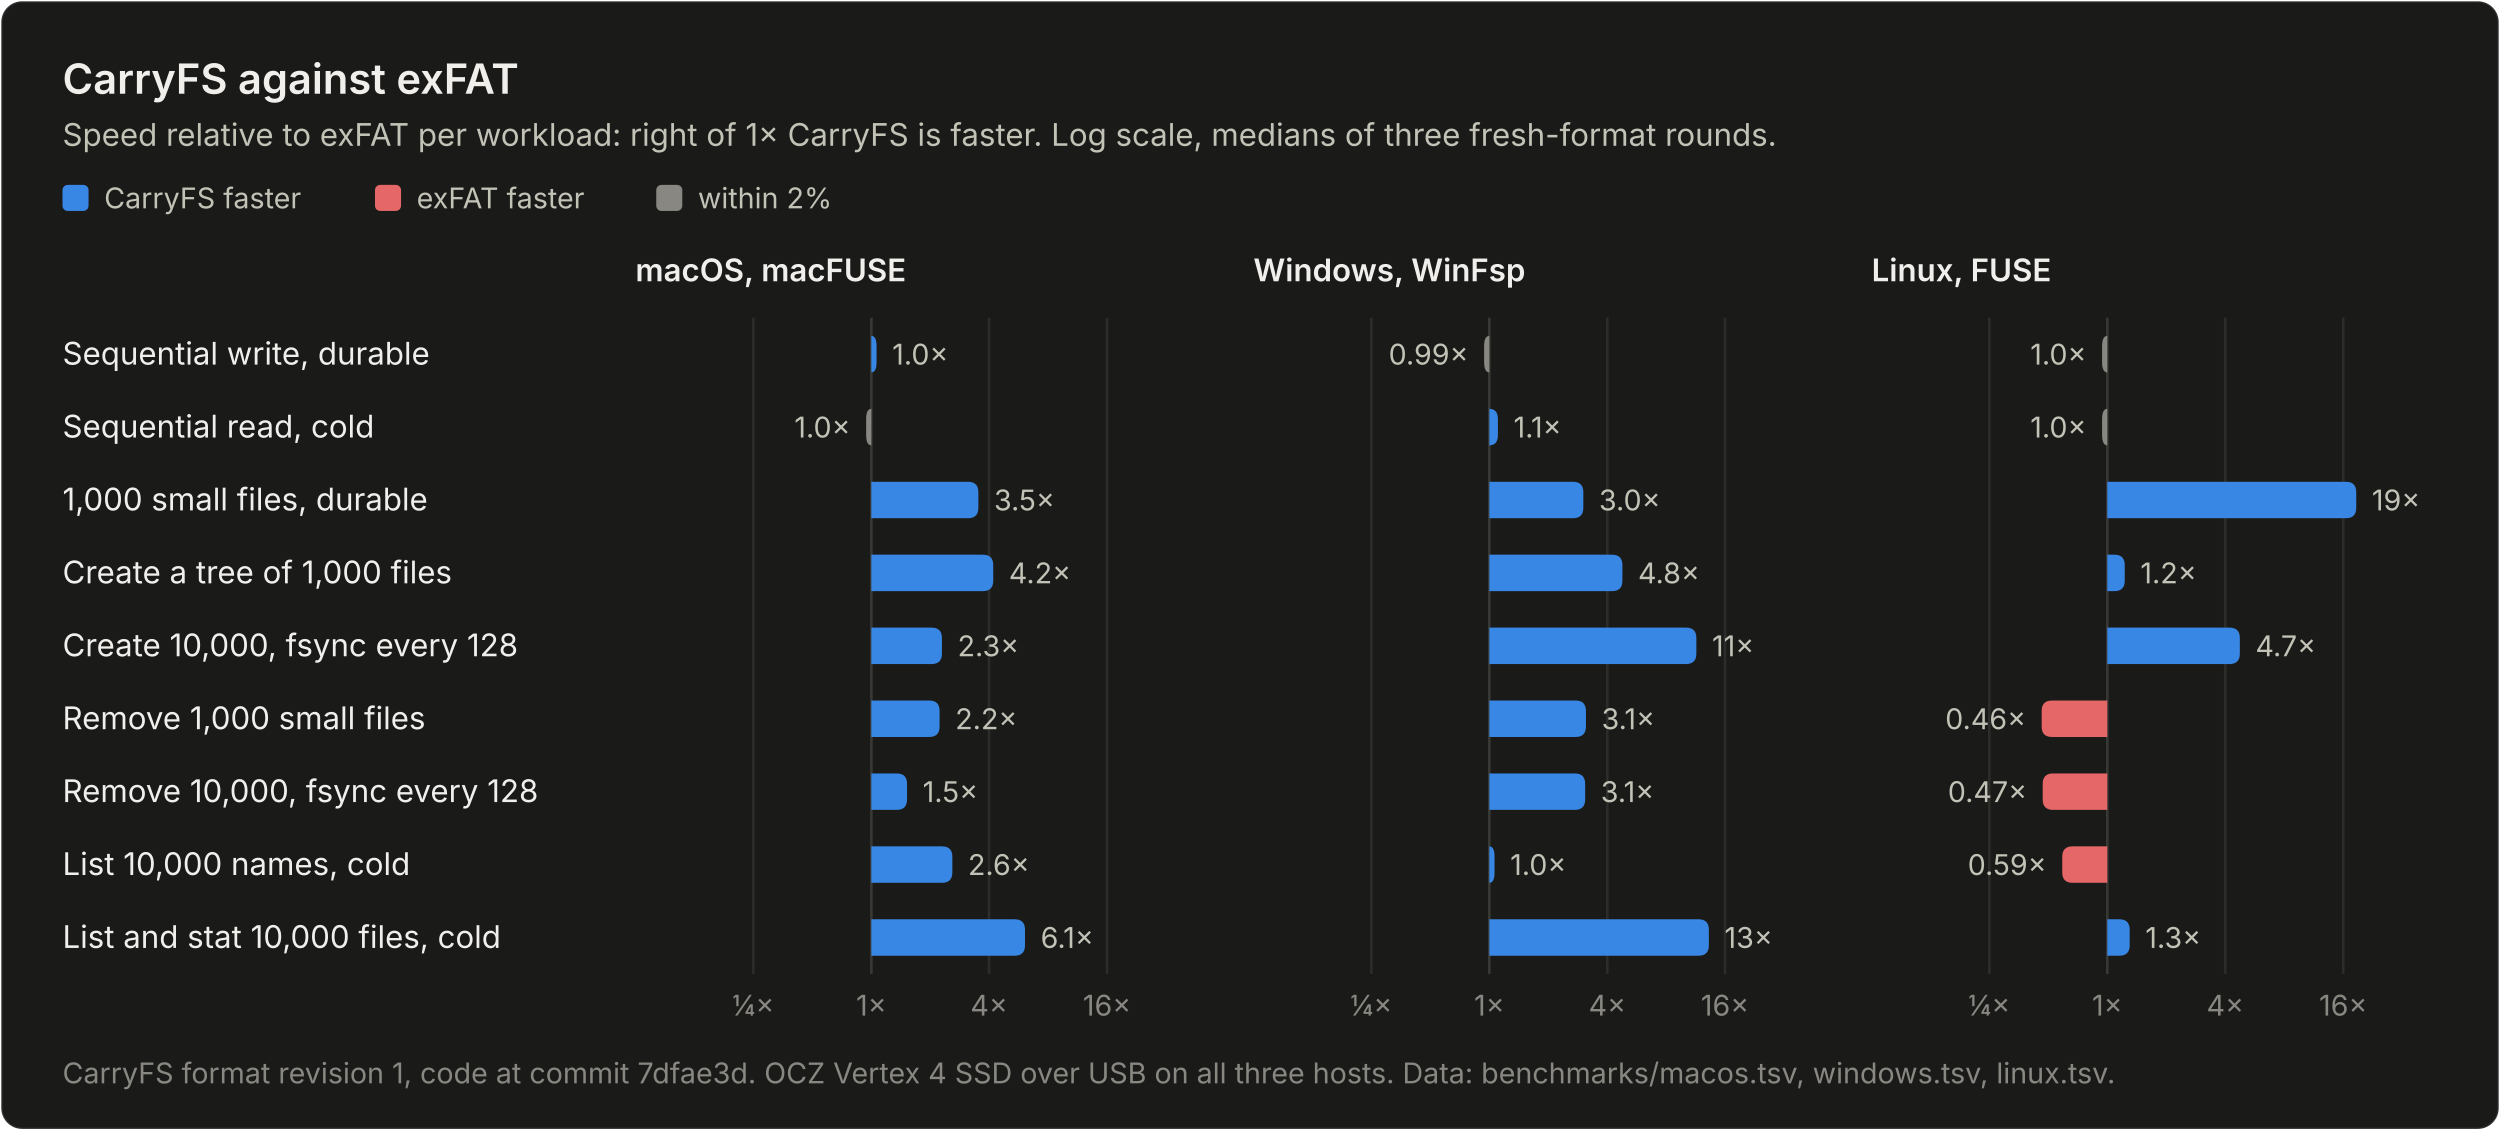
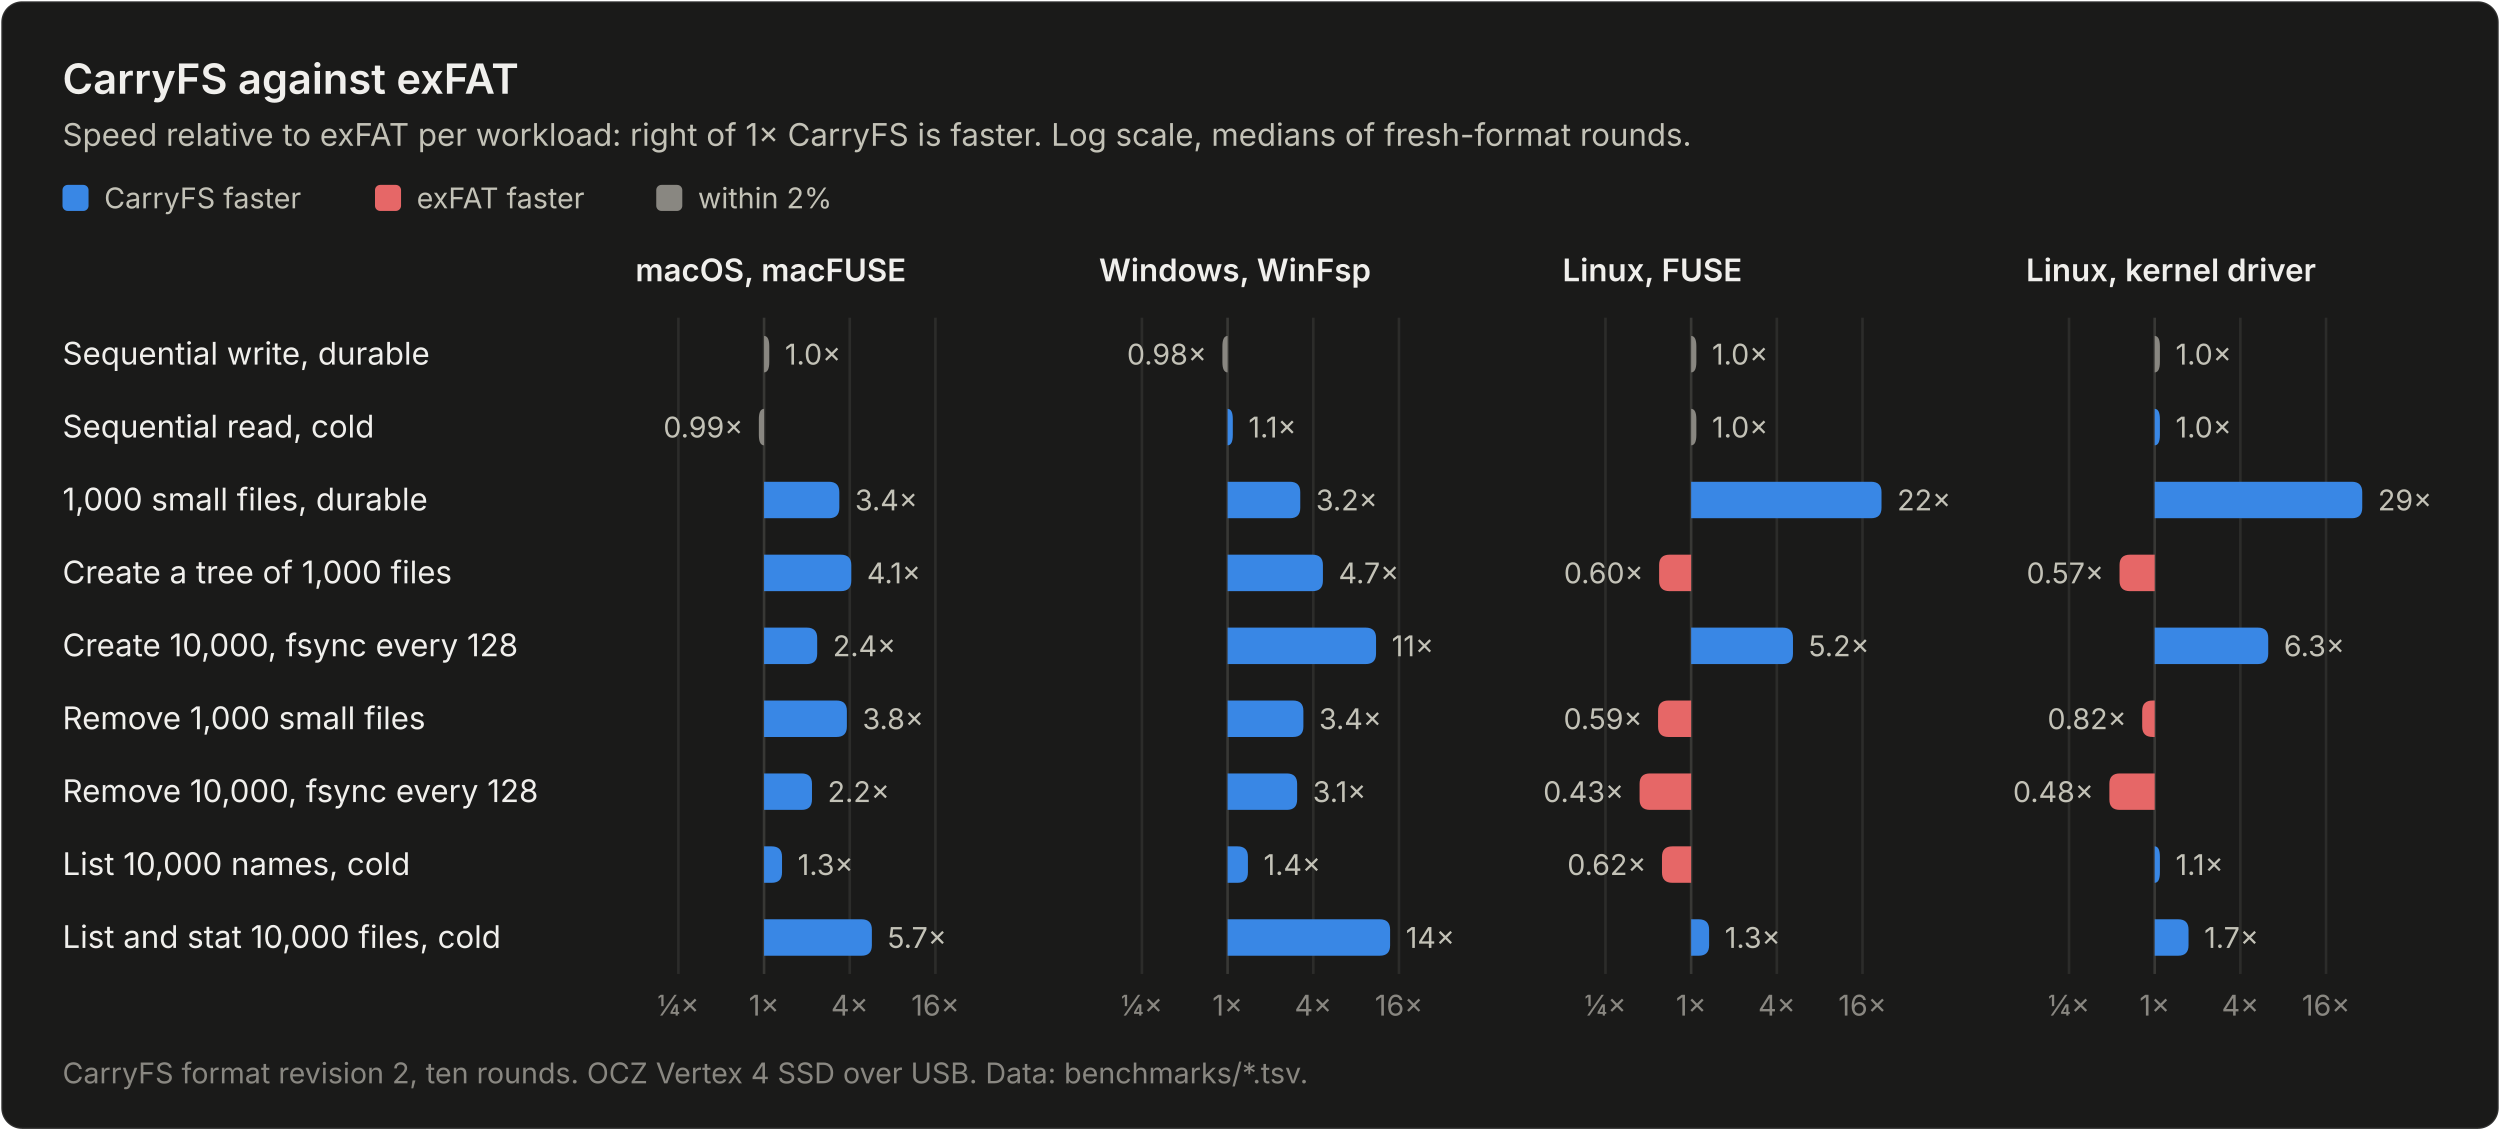
<svg xmlns="http://www.w3.org/2000/svg" viewBox="0 0 960 434" width="960" height="434" role="img" font-family="system-ui, -apple-system, 'Segoe UI', sans-serif">
  <rect x="0.5" y="0.5" width="959" height="433" rx="8" fill="#1a1a19" stroke="rgba(255,255,255,0.10)" />
  <text x="24.0" y="36.0" font-size="16" font-weight="600" text-anchor="start" fill="#f0efec">CarryFS against exFAT</text>
-   <text x="24.0" y="56.0" font-size="12" font-weight="400" text-anchor="start" fill="#c3c2b7">Speed relative to exFAT per workload: right of 1× CarryFS is faster. Log scale, medians of three fresh-format rounds.</text>
+   <text x="24.0" y="56.0" font-size="12" font-weight="400" text-anchor="start" fill="#c3c2b7">Speed relative to exFAT per workload: right of 1× CarryFS is faster. Log scale, medians of fresh-format rounds.</text>
  <rect x="24" y="71" width="10" height="10" rx="2" fill="#3987e5" />
  <text x="40.0" y="80.0" font-size="11" font-weight="400" text-anchor="start" fill="#c3c2b7">CarryFS faster</text>
  <rect x="144" y="71" width="10" height="10" rx="2" fill="#e66767" />
  <text x="160.0" y="80.0" font-size="11" font-weight="400" text-anchor="start" fill="#c3c2b7">exFAT faster</text>
  <rect x="252" y="71" width="10" height="10" rx="2" fill="#898781" />
  <text x="268.0" y="80.0" font-size="11" font-weight="400" text-anchor="start" fill="#c3c2b7">within 2%</text>
  <text x="24.0" y="140.0" font-size="12" font-weight="400" text-anchor="start" fill="#f0efec">Sequential write, durable</text>
  <text x="24.0" y="168.0" font-size="12" font-weight="400" text-anchor="start" fill="#f0efec">Sequential read, cold</text>
  <text x="24.0" y="196.0" font-size="12" font-weight="400" text-anchor="start" fill="#f0efec">1,000 small files, durable</text>
  <text x="24.0" y="224.0" font-size="12" font-weight="400" text-anchor="start" fill="#f0efec">Create a tree of 1,000 files</text>
  <text x="24.0" y="252.0" font-size="12" font-weight="400" text-anchor="start" fill="#f0efec">Create 10,000, fsync every 128</text>
  <text x="24.0" y="280.0" font-size="12" font-weight="400" text-anchor="start" fill="#f0efec">Remove 1,000 small files</text>
  <text x="24.0" y="308.0" font-size="12" font-weight="400" text-anchor="start" fill="#f0efec">Remove 10,000, fsync every 128</text>
  <text x="24.0" y="336.0" font-size="12" font-weight="400" text-anchor="start" fill="#f0efec">List 10,000 names, cold</text>
  <text x="24.0" y="364.0" font-size="12" font-weight="400" text-anchor="start" fill="#f0efec">List and stat 10,000 files, cold</text>
  <text x="244.0" y="108.0" font-size="12" font-weight="600" text-anchor="start" fill="#f0efec">macOS, macFUSE</text>
-   <line x1="289.3" x2="289.3" y1="122" y2="374" stroke="#2c2c2a" />
-   <text x="289.3" y="390.0" font-size="11" font-weight="400" text-anchor="middle" fill="#898781">¼×</text>
-   <line x1="334.6" x2="334.6" y1="122" y2="374" stroke="#383835" />
-   <text x="334.6" y="390.0" font-size="11" font-weight="400" text-anchor="middle" fill="#898781">1×</text>
-   <line x1="379.8" x2="379.8" y1="122" y2="374" stroke="#2c2c2a" />
-   <text x="379.8" y="390.0" font-size="11" font-weight="400" text-anchor="middle" fill="#898781">4×</text>
-   <line x1="425.1" x2="425.1" y1="122" y2="374" stroke="#2c2c2a" />
-   <text x="425.1" y="390.0" font-size="11" font-weight="400" text-anchor="middle" fill="#898781">16×</text>
-   <path fill="#3987e5" d="M334.6,129.0H334.6Q336.6,129.0 336.6,133.0V139.0Q336.6,143.0 334.6,143.0H334.6Z" />
-   <text x="342.6" y="140.0" font-size="11" font-weight="400" text-anchor="start" fill="#c3c2b7">1.0×</text>
-   <path fill="#898781" d="M334.6,157.0H334.6Q332.6,157.0 332.6,161.0V167.0Q332.6,171.0 334.6,171.0H334.6Z" />
-   <text x="326.6" y="168.0" font-size="11" font-weight="400" text-anchor="end" fill="#c3c2b7">1.0×</text>
-   <path fill="#3987e5" d="M334.6,185.0H371.7Q375.7,185.0 375.7,189.0V195.0Q375.7,199.0 371.7,199.0H334.6Z" />
-   <text x="381.7" y="196.0" font-size="11" font-weight="400" text-anchor="start" fill="#c3c2b7">3.5×</text>
-   <path fill="#3987e5" d="M334.6,213.0H377.4Q381.4,213.0 381.4,217.0V223.0Q381.4,227.0 377.4,227.0H334.6Z" />
-   <text x="387.4" y="224.0" font-size="11" font-weight="400" text-anchor="start" fill="#c3c2b7">4.2×</text>
-   <path fill="#3987e5" d="M334.6,241.0H357.7Q361.7,241.0 361.7,245.0V251.0Q361.7,255.0 357.7,255.0H334.6Z" />
-   <text x="367.7" y="252.0" font-size="11" font-weight="400" text-anchor="start" fill="#c3c2b7">2.3×</text>
-   <path fill="#3987e5" d="M334.6,269.0H356.8Q360.8,269.0 360.8,273.0V279.0Q360.8,283.0 356.8,283.0H334.6Z" />
-   <text x="366.8" y="280.0" font-size="11" font-weight="400" text-anchor="start" fill="#c3c2b7">2.2×</text>
-   <path fill="#3987e5" d="M334.6,297.0H344.3Q348.3,297.0 348.3,301.0V307.0Q348.3,311.0 344.3,311.0H334.6Z" />
-   <text x="354.3" y="308.0" font-size="11" font-weight="400" text-anchor="start" fill="#c3c2b7">1.5×</text>
-   <path fill="#3987e5" d="M334.6,325.0H361.7Q365.7,325.0 365.7,329.0V335.0Q365.7,339.0 361.7,339.0H334.6Z" />
-   <text x="371.7" y="336.0" font-size="11" font-weight="400" text-anchor="start" fill="#c3c2b7">2.6×</text>
-   <path fill="#3987e5" d="M334.6,353.0H389.6Q393.6,353.0 393.6,357.0V363.0Q393.6,367.0 389.6,367.0H334.6Z" />
-   <text x="399.6" y="364.0" font-size="11" font-weight="400" text-anchor="start" fill="#c3c2b7">6.1×</text>
-   <text x="481.3" y="108.0" font-size="12" font-weight="600" text-anchor="start" fill="#f0efec">Windows, WinFsp</text>
-   <line x1="526.6" x2="526.6" y1="122" y2="374" stroke="#2c2c2a" />
-   <text x="526.6" y="390.0" font-size="11" font-weight="400" text-anchor="middle" fill="#898781">¼×</text>
-   <line x1="571.9" x2="571.9" y1="122" y2="374" stroke="#383835" />
-   <text x="571.9" y="390.0" font-size="11" font-weight="400" text-anchor="middle" fill="#898781">1×</text>
-   <line x1="617.2" x2="617.2" y1="122" y2="374" stroke="#2c2c2a" />
-   <text x="617.2" y="390.0" font-size="11" font-weight="400" text-anchor="middle" fill="#898781">4×</text>
-   <line x1="662.4" x2="662.4" y1="122" y2="374" stroke="#2c2c2a" />
-   <text x="662.4" y="390.0" font-size="11" font-weight="400" text-anchor="middle" fill="#898781">16×</text>
-   <path fill="#898781" d="M571.9,129.0H571.9Q569.9,129.0 569.9,133.0V139.0Q569.9,143.0 571.9,143.0H571.9Z" />
-   <text x="563.9" y="140.0" font-size="11" font-weight="400" text-anchor="end" fill="#c3c2b7">0.99×</text>
-   <path fill="#3987e5" d="M571.9,157.0H571.9Q575.2,157.0 575.2,161.0V167.0Q575.2,171.0 571.9,171.0H571.9Z" />
-   <text x="581.2" y="168.0" font-size="11" font-weight="400" text-anchor="start" fill="#c3c2b7">1.1×</text>
-   <path fill="#3987e5" d="M571.9,185.0H604.0Q608.0,185.0 608.0,189.0V195.0Q608.0,199.0 604.0,199.0H571.9Z" />
-   <text x="614.0" y="196.0" font-size="11" font-weight="400" text-anchor="start" fill="#c3c2b7">3.0×</text>
-   <path fill="#3987e5" d="M571.9,213.0H619.0Q623.0,213.0 623.0,217.0V223.0Q623.0,227.0 619.0,227.0H571.9Z" />
-   <text x="629.0" y="224.0" font-size="11" font-weight="400" text-anchor="start" fill="#c3c2b7">4.8×</text>
-   <path fill="#3987e5" d="M571.9,241.0H647.4Q651.4,241.0 651.4,245.0V251.0Q651.4,255.0 647.4,255.0H571.9Z" />
-   <text x="657.4" y="252.0" font-size="11" font-weight="400" text-anchor="start" fill="#c3c2b7">11×</text>
-   <path fill="#3987e5" d="M571.9,269.0H605.0Q609.0,269.0 609.0,273.0V279.0Q609.0,283.0 605.0,283.0H571.9Z" />
-   <text x="615.0" y="280.0" font-size="11" font-weight="400" text-anchor="start" fill="#c3c2b7">3.1×</text>
-   <path fill="#3987e5" d="M571.9,297.0H604.7Q608.7,297.0 608.7,301.0V307.0Q608.7,311.0 604.7,311.0H571.9Z" />
-   <text x="614.7" y="308.0" font-size="11" font-weight="400" text-anchor="start" fill="#c3c2b7">3.1×</text>
-   <path fill="#3987e5" d="M571.9,325.0H571.9Q573.9,325.0 573.9,329.0V335.0Q573.9,339.0 571.9,339.0H571.9Z" />
-   <text x="579.9" y="336.0" font-size="11" font-weight="400" text-anchor="start" fill="#c3c2b7">1.0×</text>
-   <path fill="#3987e5" d="M571.9,353.0H652.2Q656.2,353.0 656.2,357.0V363.0Q656.2,367.0 652.2,367.0H571.9Z" />
-   <text x="662.2" y="364.0" font-size="11" font-weight="400" text-anchor="start" fill="#c3c2b7">13×</text>
-   <text x="718.7" y="108.0" font-size="12" font-weight="600" text-anchor="start" fill="#f0efec">Linux, FUSE</text>
-   <line x1="763.9" x2="763.9" y1="122" y2="374" stroke="#2c2c2a" />
-   <text x="763.9" y="390.0" font-size="11" font-weight="400" text-anchor="middle" fill="#898781">¼×</text>
-   <line x1="809.2" x2="809.2" y1="122" y2="374" stroke="#383835" />
-   <text x="809.2" y="390.0" font-size="11" font-weight="400" text-anchor="middle" fill="#898781">1×</text>
-   <line x1="854.5" x2="854.5" y1="122" y2="374" stroke="#2c2c2a" />
-   <text x="854.5" y="390.0" font-size="11" font-weight="400" text-anchor="middle" fill="#898781">4×</text>
-   <line x1="899.8" x2="899.8" y1="122" y2="374" stroke="#2c2c2a" />
-   <text x="899.8" y="390.0" font-size="11" font-weight="400" text-anchor="middle" fill="#898781">16×</text>
-   <path fill="#898781" d="M809.2,129.0H809.2Q807.2,129.0 807.2,133.0V139.0Q807.2,143.0 809.2,143.0H809.2Z" />
-   <text x="801.2" y="140.0" font-size="11" font-weight="400" text-anchor="end" fill="#c3c2b7">1.0×</text>
-   <path fill="#898781" d="M809.2,157.0H809.2Q807.2,157.0 807.2,161.0V167.0Q807.2,171.0 809.2,171.0H809.2Z" />
-   <text x="801.2" y="168.0" font-size="11" font-weight="400" text-anchor="end" fill="#c3c2b7">1.0×</text>
-   <path fill="#3987e5" d="M809.2,185.0H900.8Q904.8,185.0 904.8,189.0V195.0Q904.8,199.0 900.8,199.0H809.2Z" />
-   <text x="910.8" y="196.0" font-size="11" font-weight="400" text-anchor="start" fill="#c3c2b7">19×</text>
-   <path fill="#3987e5" d="M809.2,213.0H811.9Q815.9,213.0 815.9,217.0V223.0Q815.9,227.0 811.9,227.0H809.2Z" />
-   <text x="821.9" y="224.0" font-size="11" font-weight="400" text-anchor="start" fill="#c3c2b7">1.2×</text>
-   <path fill="#3987e5" d="M809.2,241.0H856.1Q860.1,241.0 860.1,245.0V251.0Q860.1,255.0 856.1,255.0H809.2Z" />
-   <text x="866.1" y="252.0" font-size="11" font-weight="400" text-anchor="start" fill="#c3c2b7">4.7×</text>
-   <path fill="#e66767" d="M809.2,269.0H788.0Q784.0,269.0 784.0,273.0V279.0Q784.0,283.0 788.0,283.0H809.2Z" />
-   <text x="778.0" y="280.0" font-size="11" font-weight="400" text-anchor="end" fill="#c3c2b7">0.46×</text>
-   <path fill="#e66767" d="M809.2,297.0H788.4Q784.4,297.0 784.4,301.0V307.0Q784.4,311.0 788.4,311.0H809.2Z" />
-   <text x="778.4" y="308.0" font-size="11" font-weight="400" text-anchor="end" fill="#c3c2b7">0.47×</text>
-   <path fill="#e66767" d="M809.2,325.0H795.9Q791.9,325.0 791.9,329.0V335.0Q791.9,339.0 795.9,339.0H809.2Z" />
-   <text x="785.9" y="336.0" font-size="11" font-weight="400" text-anchor="end" fill="#c3c2b7">0.59×</text>
-   <path fill="#3987e5" d="M809.2,353.0H813.8Q817.8,353.0 817.8,357.0V363.0Q817.8,367.0 813.8,367.0H809.2Z" />
-   <text x="823.8" y="364.0" font-size="11" font-weight="400" text-anchor="start" fill="#c3c2b7">1.3×</text>
-   <text x="24.0" y="416.0" font-size="11" font-weight="400" text-anchor="start" fill="#898781">CarryFS format revision 1, code at commit 7dfae3d. OCZ Vertex 4 SSD over USB on all three hosts. Data: benchmarks/macos.tsv, windows.tsv, linux.tsv.</text>
+   <line x1="260.5" x2="260.5" y1="122" y2="374" stroke="#2c2c2a" />
+   <text x="260.5" y="390.0" font-size="11" font-weight="400" text-anchor="middle" fill="#898781">¼×</text>
+   <line x1="293.4" x2="293.4" y1="122" y2="374" stroke="#383835" />
+   <text x="293.4" y="390.0" font-size="11" font-weight="400" text-anchor="middle" fill="#898781">1×</text>
+   <line x1="326.3" x2="326.3" y1="122" y2="374" stroke="#2c2c2a" />
+   <text x="326.3" y="390.0" font-size="11" font-weight="400" text-anchor="middle" fill="#898781">4×</text>
+   <line x1="359.2" x2="359.2" y1="122" y2="374" stroke="#2c2c2a" />
+   <text x="359.2" y="390.0" font-size="11" font-weight="400" text-anchor="middle" fill="#898781">16×</text>
+   <path fill="#898781" d="M293.4,129.0H293.4Q295.4,129.0 295.4,133.0V139.0Q295.4,143.0 293.4,143.0H293.4Z" />
+   <text x="301.4" y="140.0" font-size="11" font-weight="400" text-anchor="start" fill="#c3c2b7">1.0×</text>
+   <path fill="#898781" d="M293.4,157.0H293.4Q291.4,157.0 291.4,161.0V167.0Q291.4,171.0 293.4,171.0H293.4Z" />
+   <text x="285.4" y="168.0" font-size="11" font-weight="400" text-anchor="end" fill="#c3c2b7">0.99×</text>
+   <path fill="#3987e5" d="M293.4,185.0H318.3Q322.3,185.0 322.3,189.0V195.0Q322.3,199.0 318.3,199.0H293.4Z" />
+   <text x="328.3" y="196.0" font-size="11" font-weight="400" text-anchor="start" fill="#c3c2b7">3.4×</text>
+   <path fill="#3987e5" d="M293.4,213.0H322.9Q326.9,213.0 326.9,217.0V223.0Q326.9,227.0 322.9,227.0H293.4Z" />
+   <text x="332.9" y="224.0" font-size="11" font-weight="400" text-anchor="start" fill="#c3c2b7">4.1×</text>
+   <path fill="#3987e5" d="M293.4,241.0H309.8Q313.8,241.0 313.8,245.0V251.0Q313.8,255.0 309.8,255.0H293.4Z" />
+   <text x="319.8" y="252.0" font-size="11" font-weight="400" text-anchor="start" fill="#c3c2b7">2.4×</text>
+   <path fill="#3987e5" d="M293.4,269.0H321.2Q325.2,269.0 325.2,273.0V279.0Q325.2,283.0 321.2,283.0H293.4Z" />
+   <text x="331.2" y="280.0" font-size="11" font-weight="400" text-anchor="start" fill="#c3c2b7">3.8×</text>
+   <path fill="#3987e5" d="M293.4,297.0H307.8Q311.8,297.0 311.8,301.0V307.0Q311.8,311.0 307.8,311.0H293.4Z" />
+   <text x="317.8" y="308.0" font-size="11" font-weight="400" text-anchor="start" fill="#c3c2b7">2.2×</text>
+   <path fill="#3987e5" d="M293.4,325.0H296.3Q300.3,325.0 300.3,329.0V335.0Q300.3,339.0 296.3,339.0H293.4Z" />
+   <text x="306.3" y="336.0" font-size="11" font-weight="400" text-anchor="start" fill="#c3c2b7">1.3×</text>
+   <path fill="#3987e5" d="M293.4,353.0H330.8Q334.8,353.0 334.8,357.0V363.0Q334.8,367.0 330.8,367.0H293.4Z" />
+   <text x="340.8" y="364.0" font-size="11" font-weight="400" text-anchor="start" fill="#c3c2b7">5.7×</text>
+   <text x="422.0" y="108.0" font-size="12" font-weight="600" text-anchor="start" fill="#f0efec">Windows, WinFsp</text>
+   <line x1="438.5" x2="438.5" y1="122" y2="374" stroke="#2c2c2a" />
+   <text x="438.5" y="390.0" font-size="11" font-weight="400" text-anchor="middle" fill="#898781">¼×</text>
+   <line x1="471.4" x2="471.4" y1="122" y2="374" stroke="#383835" />
+   <text x="471.4" y="390.0" font-size="11" font-weight="400" text-anchor="middle" fill="#898781">1×</text>
+   <line x1="504.3" x2="504.3" y1="122" y2="374" stroke="#2c2c2a" />
+   <text x="504.3" y="390.0" font-size="11" font-weight="400" text-anchor="middle" fill="#898781">4×</text>
+   <line x1="537.2" x2="537.2" y1="122" y2="374" stroke="#2c2c2a" />
+   <text x="537.2" y="390.0" font-size="11" font-weight="400" text-anchor="middle" fill="#898781">16×</text>
+   <path fill="#898781" d="M471.4,129.0H471.4Q469.4,129.0 469.4,133.0V139.0Q469.4,143.0 471.4,143.0H471.4Z" />
+   <text x="463.4" y="140.0" font-size="11" font-weight="400" text-anchor="end" fill="#c3c2b7">0.98×</text>
+   <path fill="#3987e5" d="M471.4,157.0H471.4Q473.4,157.0 473.4,161.0V167.0Q473.4,171.0 471.4,171.0H471.4Z" />
+   <text x="479.4" y="168.0" font-size="11" font-weight="400" text-anchor="start" fill="#c3c2b7">1.1×</text>
+   <path fill="#3987e5" d="M471.4,185.0H495.3Q499.3,185.0 499.3,189.0V195.0Q499.3,199.0 495.3,199.0H471.4Z" />
+   <text x="505.3" y="196.0" font-size="11" font-weight="400" text-anchor="start" fill="#c3c2b7">3.2×</text>
+   <path fill="#3987e5" d="M471.4,213.0H504.0Q508.0,213.0 508.0,217.0V223.0Q508.0,227.0 504.0,227.0H471.4Z" />
+   <text x="514.0" y="224.0" font-size="11" font-weight="400" text-anchor="start" fill="#c3c2b7">4.7×</text>
+   <path fill="#3987e5" d="M471.4,241.0H524.4Q528.4,241.0 528.4,245.0V251.0Q528.4,255.0 524.4,255.0H471.4Z" />
+   <text x="534.4" y="252.0" font-size="11" font-weight="400" text-anchor="start" fill="#c3c2b7">11×</text>
+   <path fill="#3987e5" d="M471.4,269.0H496.5Q500.5,269.0 500.5,273.0V279.0Q500.5,283.0 496.5,283.0H471.4Z" />
+   <text x="506.5" y="280.0" font-size="11" font-weight="400" text-anchor="start" fill="#c3c2b7">3.4×</text>
+   <path fill="#3987e5" d="M471.4,297.0H494.1Q498.1,297.0 498.1,301.0V307.0Q498.1,311.0 494.1,311.0H471.4Z" />
+   <text x="504.1" y="308.0" font-size="11" font-weight="400" text-anchor="start" fill="#c3c2b7">3.1×</text>
+   <path fill="#3987e5" d="M471.4,325.0H475.2Q479.2,325.0 479.2,329.0V335.0Q479.2,339.0 475.2,339.0H471.4Z" />
+   <text x="485.2" y="336.0" font-size="11" font-weight="400" text-anchor="start" fill="#c3c2b7">1.4×</text>
+   <path fill="#3987e5" d="M471.4,353.0H529.8Q533.8,353.0 533.8,357.0V363.0Q533.8,367.0 529.8,367.0H471.4Z" />
+   <text x="539.8" y="364.0" font-size="11" font-weight="400" text-anchor="start" fill="#c3c2b7">14×</text>
+   <text x="600.0" y="108.0" font-size="12" font-weight="600" text-anchor="start" fill="#f0efec">Linux, FUSE</text>
+   <line x1="616.5" x2="616.5" y1="122" y2="374" stroke="#2c2c2a" />
+   <text x="616.5" y="390.0" font-size="11" font-weight="400" text-anchor="middle" fill="#898781">¼×</text>
+   <line x1="649.4" x2="649.4" y1="122" y2="374" stroke="#383835" />
+   <text x="649.4" y="390.0" font-size="11" font-weight="400" text-anchor="middle" fill="#898781">1×</text>
+   <line x1="682.3" x2="682.3" y1="122" y2="374" stroke="#2c2c2a" />
+   <text x="682.3" y="390.0" font-size="11" font-weight="400" text-anchor="middle" fill="#898781">4×</text>
+   <line x1="715.2" x2="715.2" y1="122" y2="374" stroke="#2c2c2a" />
+   <text x="715.2" y="390.0" font-size="11" font-weight="400" text-anchor="middle" fill="#898781">16×</text>
+   <path fill="#898781" d="M649.4,129.0H649.4Q651.4,129.0 651.4,133.0V139.0Q651.4,143.0 649.4,143.0H649.4Z" />
+   <text x="657.4" y="140.0" font-size="11" font-weight="400" text-anchor="start" fill="#c3c2b7">1.0×</text>
+   <path fill="#898781" d="M649.4,157.0H649.4Q651.4,157.0 651.4,161.0V167.0Q651.4,171.0 649.4,171.0H649.4Z" />
+   <text x="657.4" y="168.0" font-size="11" font-weight="400" text-anchor="start" fill="#c3c2b7">1.0×</text>
+   <path fill="#3987e5" d="M649.4,185.0H718.5Q722.5,185.0 722.5,189.0V195.0Q722.5,199.0 718.5,199.0H649.4Z" />
+   <text x="728.5" y="196.0" font-size="11" font-weight="400" text-anchor="start" fill="#c3c2b7">22×</text>
+   <path fill="#e66767" d="M649.4,213.0H641.1Q637.1,213.0 637.1,217.0V223.0Q637.1,227.0 641.1,227.0H649.4Z" />
+   <text x="631.1" y="224.0" font-size="11" font-weight="400" text-anchor="end" fill="#c3c2b7">0.60×</text>
+   <path fill="#3987e5" d="M649.4,241.0H684.5Q688.5,241.0 688.5,245.0V251.0Q688.5,255.0 684.5,255.0H649.4Z" />
+   <text x="694.5" y="252.0" font-size="11" font-weight="400" text-anchor="start" fill="#c3c2b7">5.2×</text>
+   <path fill="#e66767" d="M649.4,269.0H640.7Q636.7,269.0 636.7,273.0V279.0Q636.7,283.0 640.7,283.0H649.4Z" />
+   <text x="630.7" y="280.0" font-size="11" font-weight="400" text-anchor="end" fill="#c3c2b7">0.59×</text>
+   <path fill="#e66767" d="M649.4,297.0H633.6Q629.6,297.0 629.6,301.0V307.0Q629.6,311.0 633.6,311.0H649.4Z" />
+   <text x="623.6" y="308.0" font-size="11" font-weight="400" text-anchor="end" fill="#c3c2b7">0.43×</text>
+   <path fill="#e66767" d="M649.4,325.0H642.2Q638.2,325.0 638.2,329.0V335.0Q638.2,339.0 642.2,339.0H649.4Z" />
+   <text x="632.2" y="336.0" font-size="11" font-weight="400" text-anchor="end" fill="#c3c2b7">0.62×</text>
+   <path fill="#3987e5" d="M649.4,353.0H652.3Q656.3,353.0 656.3,357.0V363.0Q656.3,367.0 652.3,367.0H649.4Z" />
+   <text x="662.3" y="364.0" font-size="11" font-weight="400" text-anchor="start" fill="#c3c2b7">1.3×</text>
+   <text x="778.0" y="108.0" font-size="12" font-weight="600" text-anchor="start" fill="#f0efec">Linux, kernel driver</text>
+   <line x1="794.5" x2="794.5" y1="122" y2="374" stroke="#2c2c2a" />
+   <text x="794.5" y="390.0" font-size="11" font-weight="400" text-anchor="middle" fill="#898781">¼×</text>
+   <line x1="827.4" x2="827.4" y1="122" y2="374" stroke="#383835" />
+   <text x="827.4" y="390.0" font-size="11" font-weight="400" text-anchor="middle" fill="#898781">1×</text>
+   <line x1="860.3" x2="860.3" y1="122" y2="374" stroke="#2c2c2a" />
+   <text x="860.3" y="390.0" font-size="11" font-weight="400" text-anchor="middle" fill="#898781">4×</text>
+   <line x1="893.2" x2="893.2" y1="122" y2="374" stroke="#2c2c2a" />
+   <text x="893.2" y="390.0" font-size="11" font-weight="400" text-anchor="middle" fill="#898781">16×</text>
+   <path fill="#898781" d="M827.4,129.0H827.4Q829.4,129.0 829.4,133.0V139.0Q829.4,143.0 827.4,143.0H827.4Z" />
+   <text x="835.4" y="140.0" font-size="11" font-weight="400" text-anchor="start" fill="#c3c2b7">1.0×</text>
+   <path fill="#3987e5" d="M827.4,157.0H827.4Q829.4,157.0 829.4,161.0V167.0Q829.4,171.0 827.4,171.0H827.4Z" />
+   <text x="835.4" y="168.0" font-size="11" font-weight="400" text-anchor="start" fill="#c3c2b7">1.0×</text>
+   <path fill="#3987e5" d="M827.4,185.0H903.1Q907.1,185.0 907.1,189.0V195.0Q907.1,199.0 903.1,199.0H827.4Z" />
+   <text x="913.1" y="196.0" font-size="11" font-weight="400" text-anchor="start" fill="#c3c2b7">29×</text>
+   <path fill="#e66767" d="M827.4,213.0H817.9Q813.9,213.0 813.9,217.0V223.0Q813.9,227.0 817.9,227.0H827.4Z" />
+   <text x="807.9" y="224.0" font-size="11" font-weight="400" text-anchor="end" fill="#c3c2b7">0.57×</text>
+   <path fill="#3987e5" d="M827.4,241.0H867.0Q871.0,241.0 871.0,245.0V251.0Q871.0,255.0 867.0,255.0H827.4Z" />
+   <text x="877.0" y="252.0" font-size="11" font-weight="400" text-anchor="start" fill="#c3c2b7">6.3×</text>
+   <path fill="#e66767" d="M827.4,269.0H826.6Q822.6,269.0 822.6,273.0V279.0Q822.6,283.0 826.6,283.0H827.4Z" />
+   <text x="816.6" y="280.0" font-size="11" font-weight="400" text-anchor="end" fill="#c3c2b7">0.82×</text>
+   <path fill="#e66767" d="M827.4,297.0H814.0Q810.0,297.0 810.0,301.0V307.0Q810.0,311.0 814.0,311.0H827.4Z" />
+   <text x="804.0" y="308.0" font-size="11" font-weight="400" text-anchor="end" fill="#c3c2b7">0.48×</text>
+   <path fill="#3987e5" d="M827.4,325.0H827.4Q829.4,325.0 829.4,329.0V335.0Q829.4,339.0 827.4,339.0H827.4Z" />
+   <text x="835.4" y="336.0" font-size="11" font-weight="400" text-anchor="start" fill="#c3c2b7">1.1×</text>
+   <path fill="#3987e5" d="M827.4,353.0H836.4Q840.4,353.0 840.4,357.0V363.0Q840.4,367.0 836.4,367.0H827.4Z" />
+   <text x="846.4" y="364.0" font-size="11" font-weight="400" text-anchor="start" fill="#c3c2b7">1.7×</text>
+   <text x="24.0" y="416.0" font-size="11" font-weight="400" text-anchor="start" fill="#898781">CarryFS format revision 2, ten rounds. OCZ Vertex 4 SSD over USB. Data: benchmarks/*.tsv.</text>
</svg>
